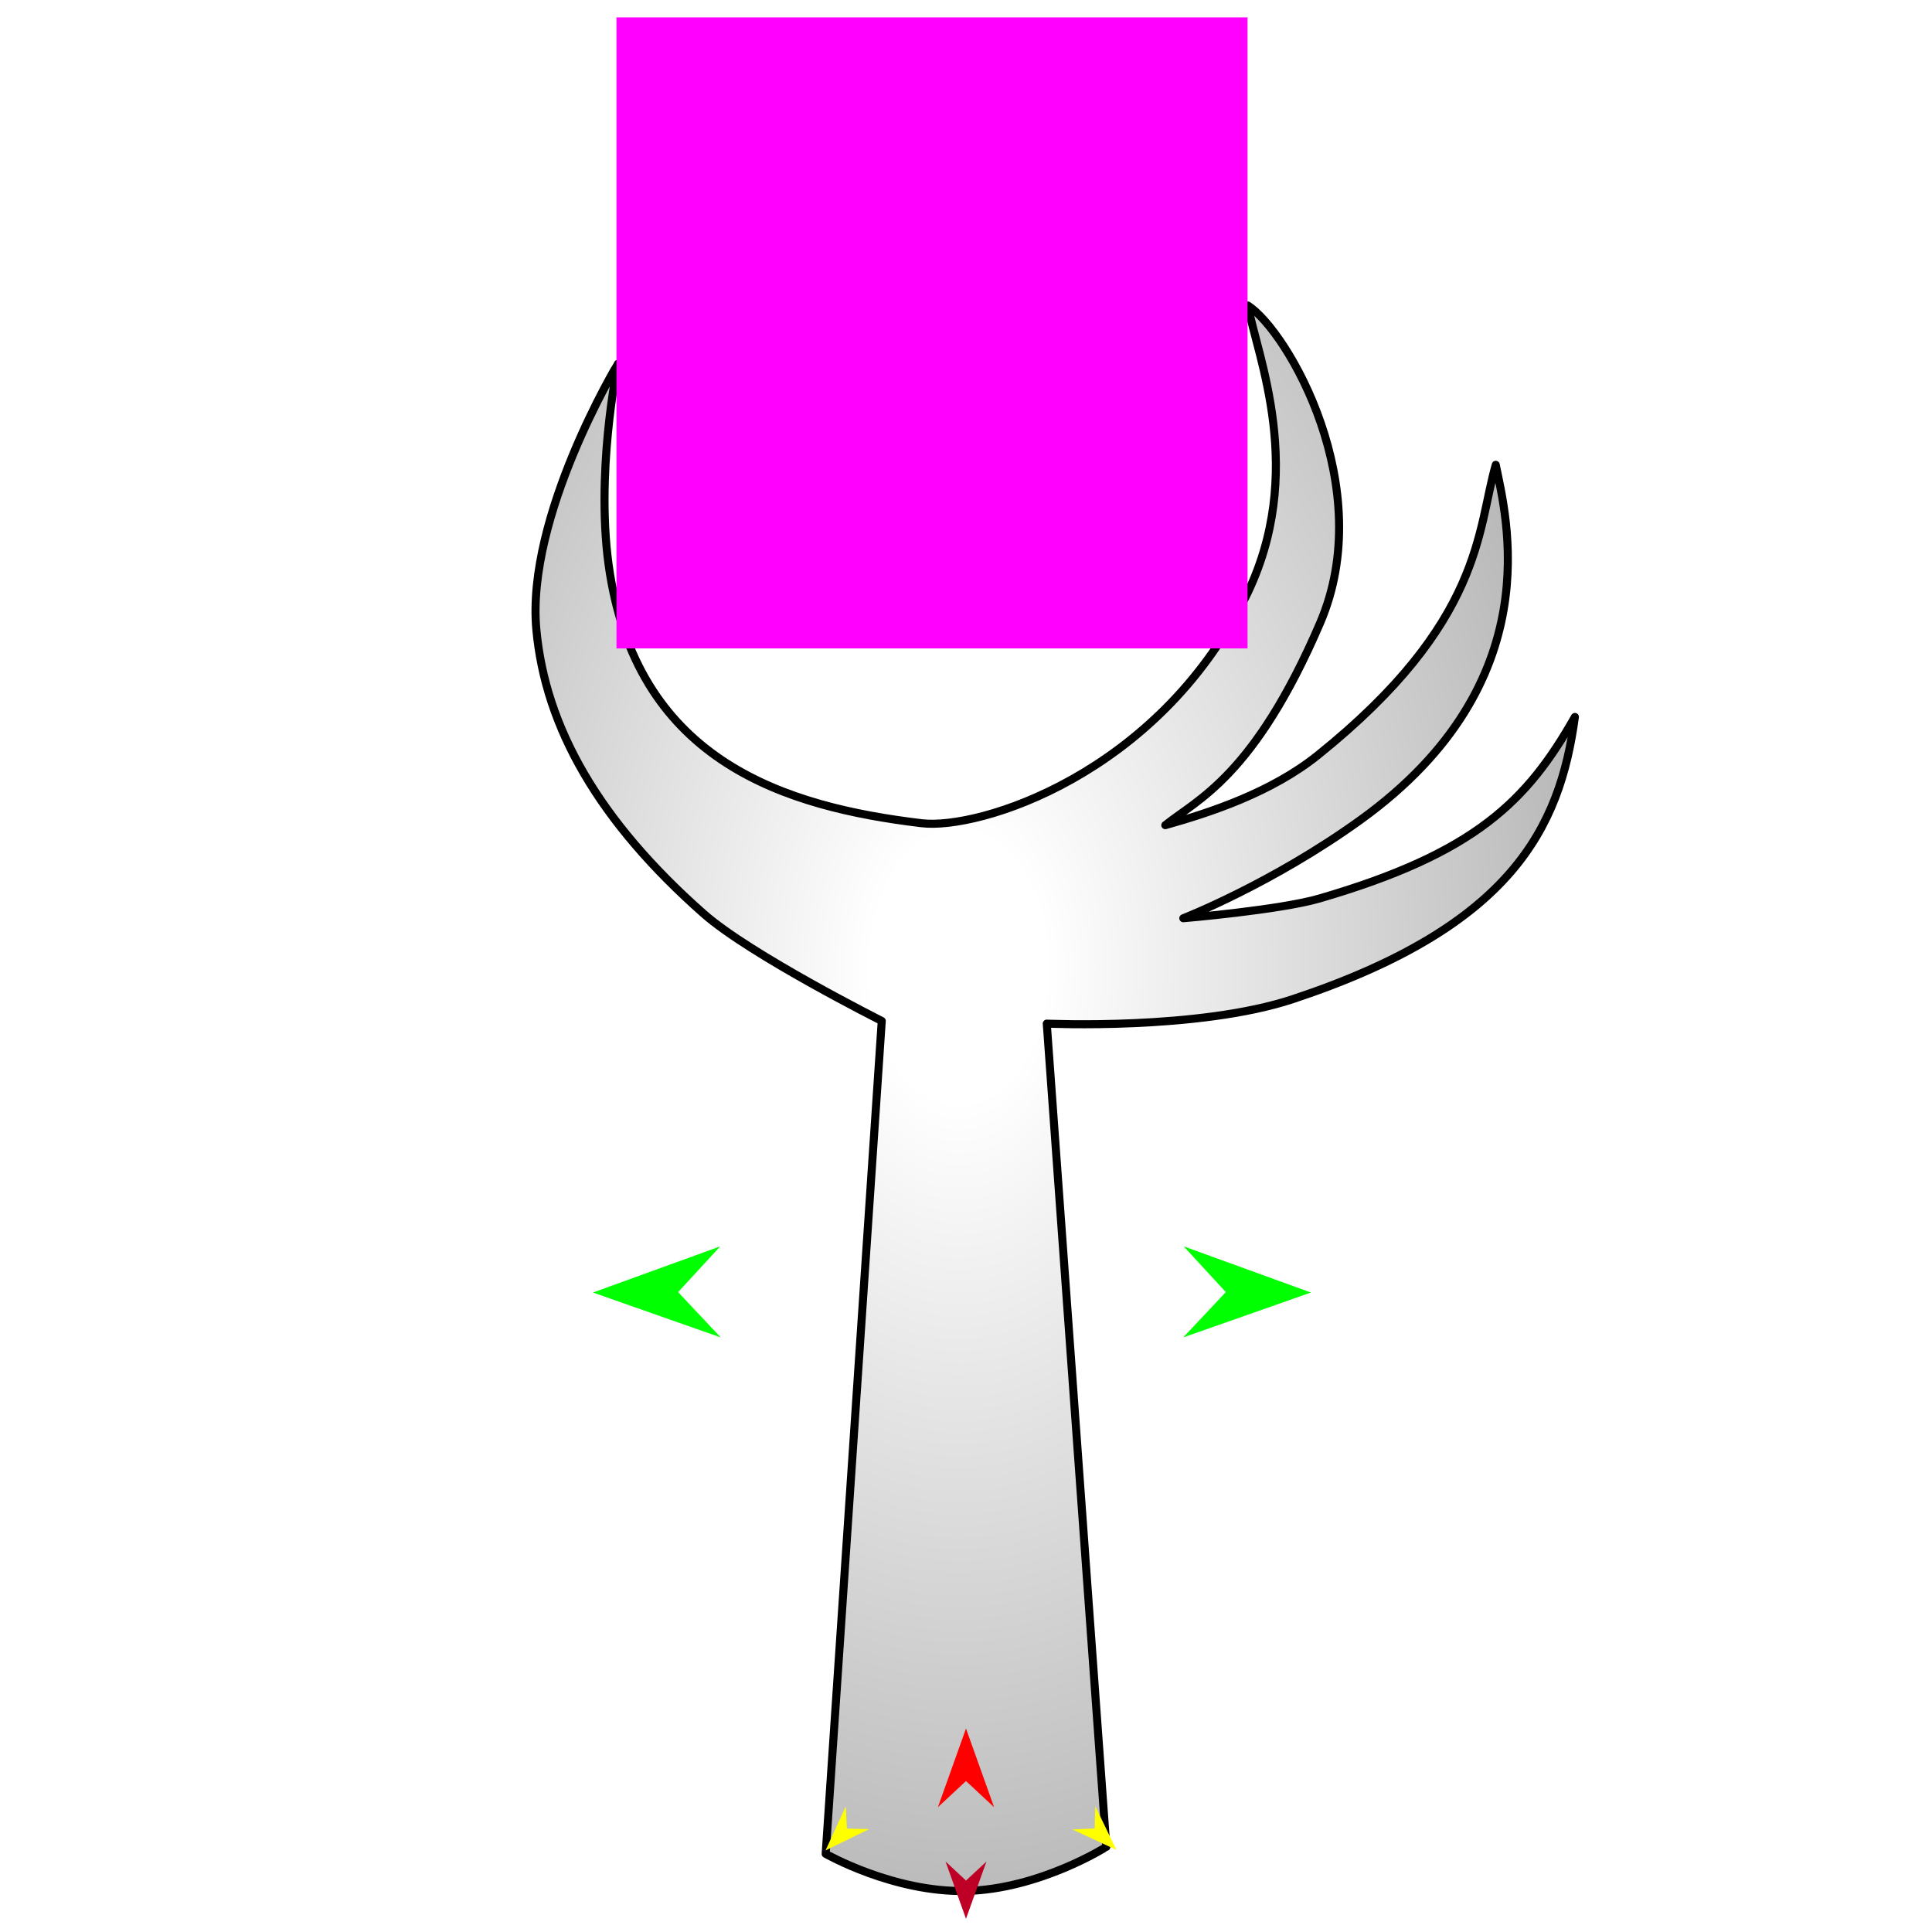
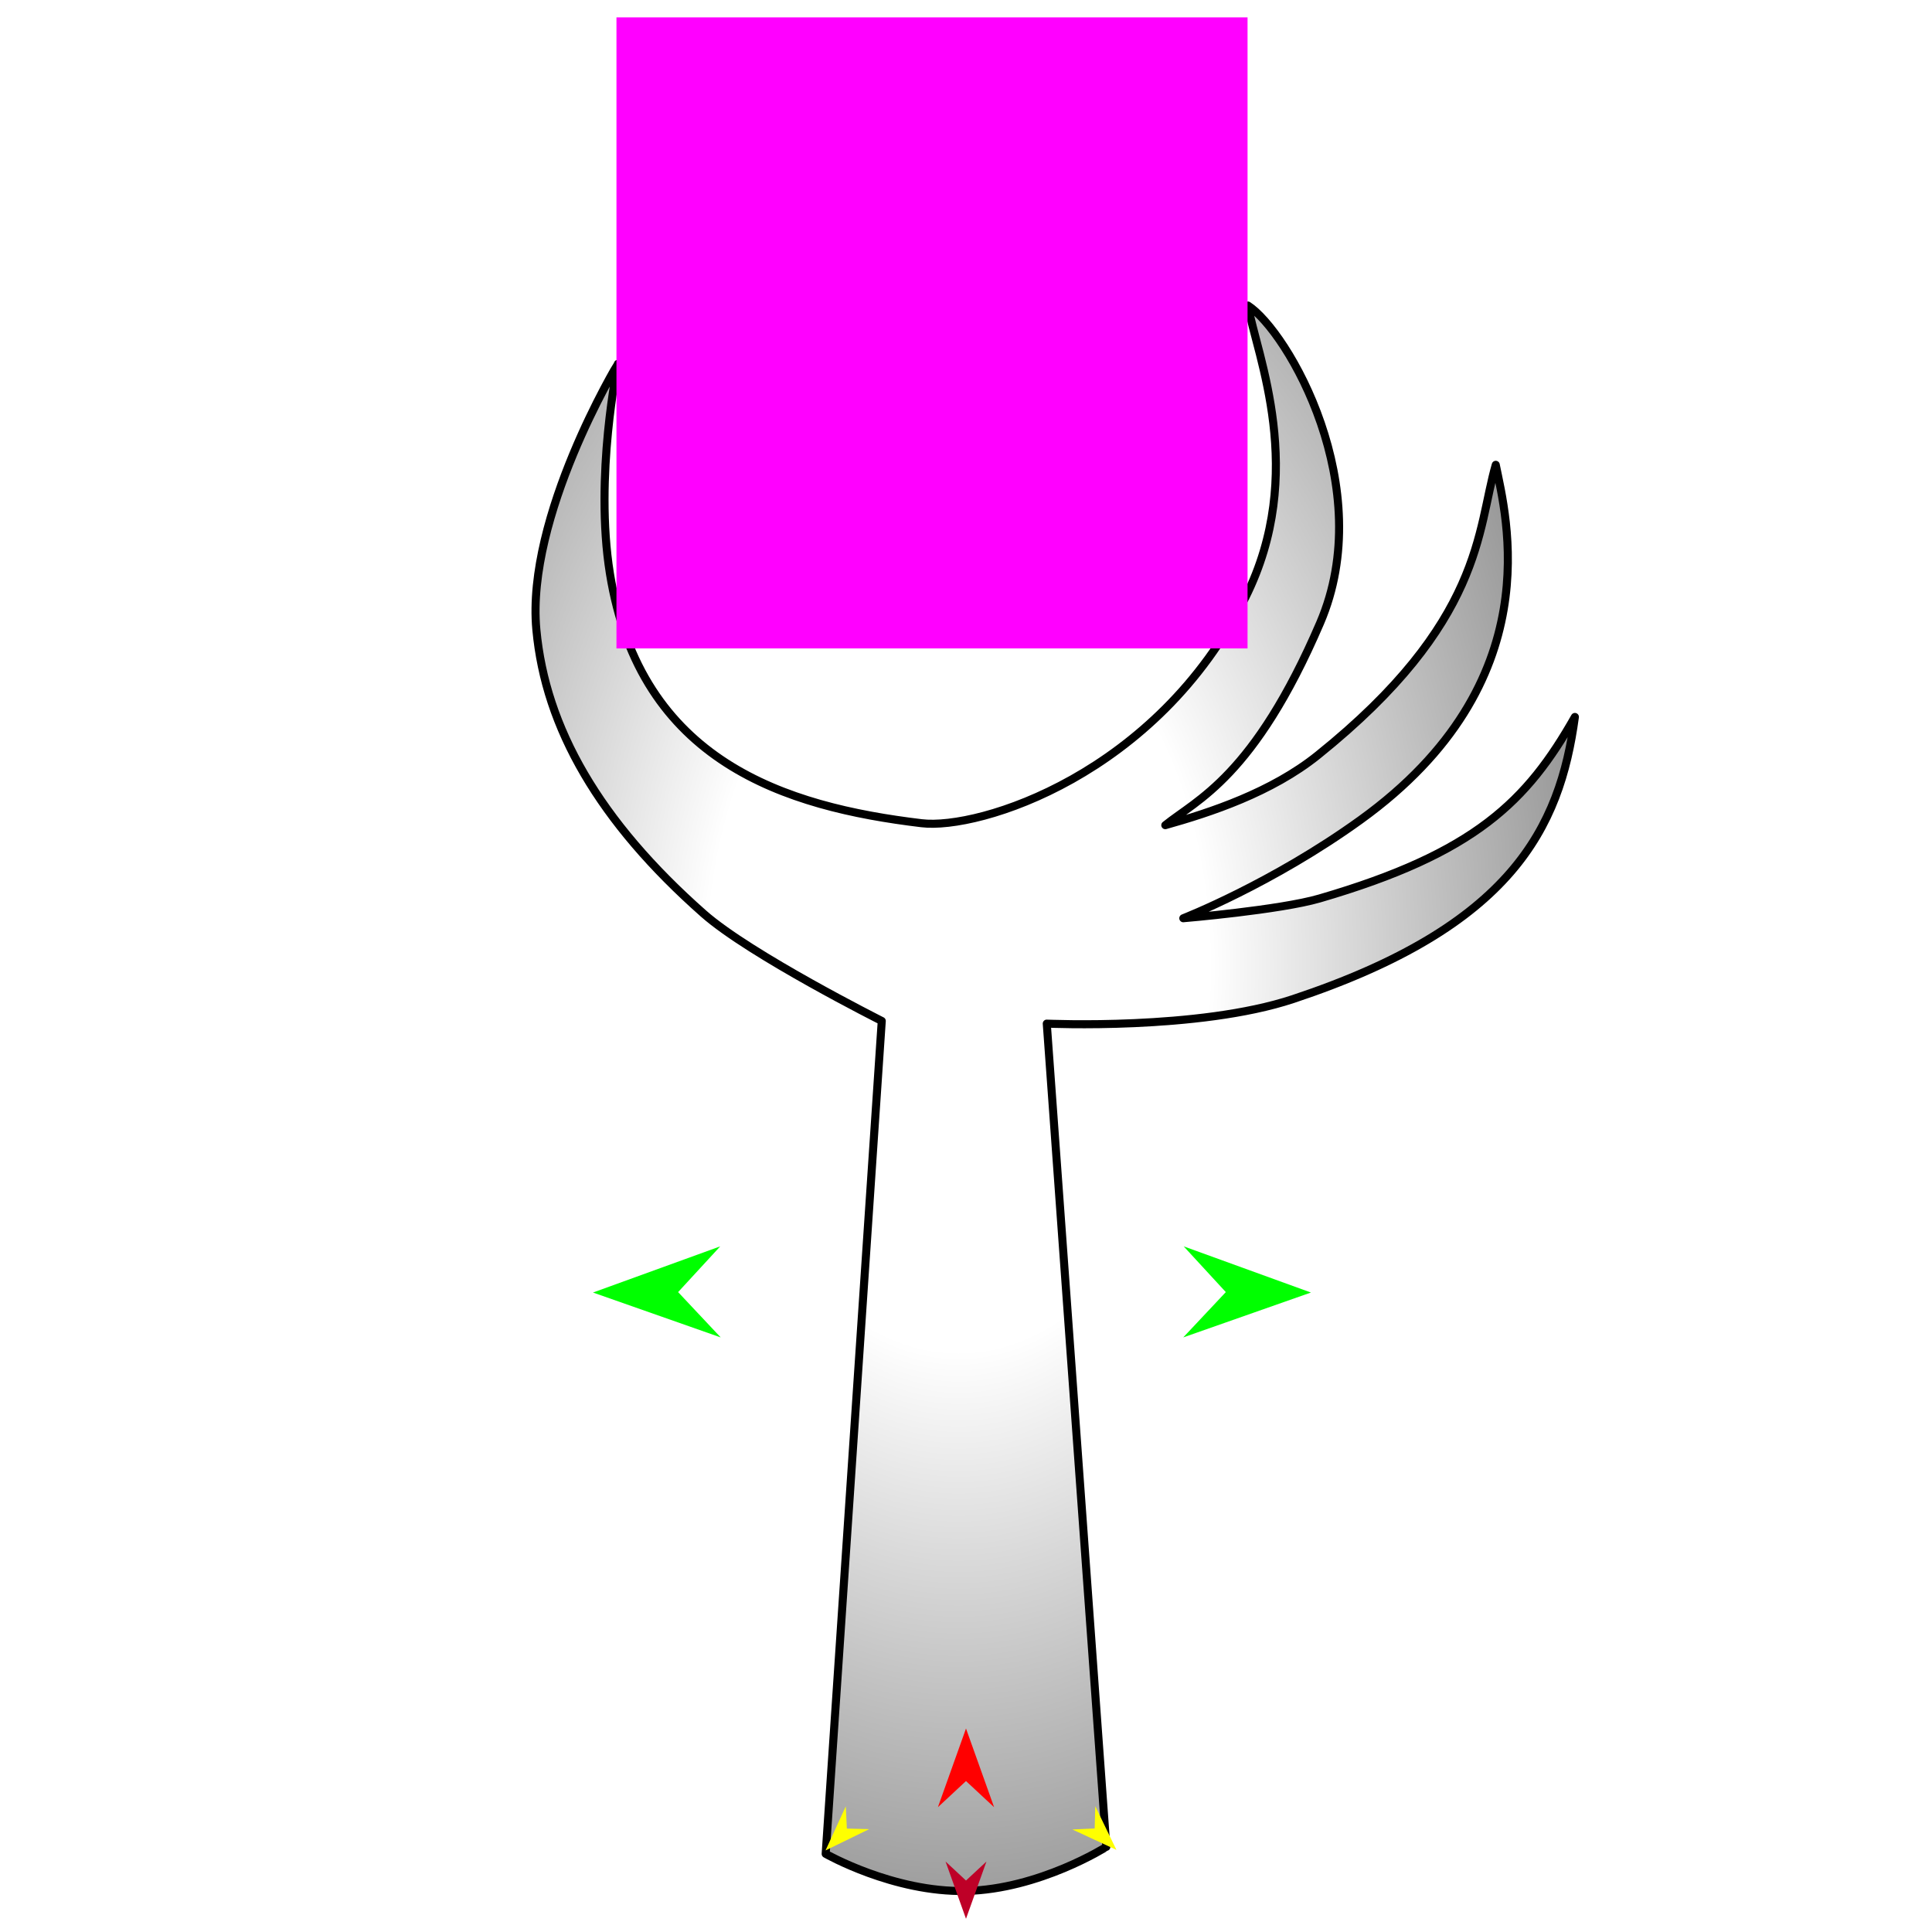
<svg xmlns="http://www.w3.org/2000/svg" version="1.1" id="Frame_0" width="720px" height="720px">
  <g id="arm_claw">
    <g id="arm_claw">
-       <radialGradient id="3A469B28-8343-41B4-97D4-1167FB6CBCE9_0" cx="40.66%" cy="41.71%" r="196.11%">
-         <stop offset="4.31%" style="stop-color:rgb(255,255,255);stop-opacity:1.00" />
+       <radialGradient id="3A469B28-8343-41B4-97D4-1167FB6CBCE9_0" cx="40.66%" cy="41.71%" r="114.46%">
+         <stop offset="21.18%" style="stop-color:rgb(255,255,255);stop-opacity:1.00" />
        <stop offset="100.00%" style="stop-color:rgb(0,0,0);stop-opacity:1.00" />
      </radialGradient>
      <path fill="url(#3A469B28-8343-41B4-97D4-1167FB6CBCE9_0)" fill-rule="evenodd" stroke="#000000" stroke-width="3" stroke-linecap="round" stroke-linejoin="round" d="M 307.704 690.871 C 307.706 690.840 328.606 380.508 328.608 380.477 C 328.601 380.473 279.624 355.869 262.187 340.472 C 223.395 306.219 203.275 271.339 199.883 234.657 C 195.975 192.393 230.260 135.596 230.263 135.587 C 230.263 135.594 221.435 177.449 227.299 213.750 C 238.646 283.985 292.756 300.695 343.415 306.786 C 364.949 309.376 431.187 288.628 464.135 222.617 C 487.320 176.166 468.349 132.352 465.064 113.861 C 479.993 123.540 513.639 181.702 491.971 232.157 C 467.329 289.538 445.988 298.039 434.273 307.515 C 451.063 302.816 473.821 295.325 491.100 281.450 C 552.970 231.769 550.442 197.350 557.425 173.225 C 561.235 192.192 578.234 254.178 507.050 305.525 C 474.009 329.358 440.990 342.199 440.983 342.203 C 440.988 342.202 476.981 339.140 491.759 334.834 C 549.853 317.908 569.128 298.560 586.916 267.187 C 581.303 308.606 563.398 345.223 481.928 372.307 C 446.607 384.049 390.109 381.470 390.100 381.471 C 390.102 381.502 412.293 688.247 412.296 688.278 C 412.290 688.280 387.391 704.084 360.000 704.701 C 332.969 705.309 307.710 690.872 307.704 690.871 Z" />
    </g>
    <g id="specs">
      <path fill="#ff0000" fill-rule="evenodd" stroke="none" d="M 360.000 644.161 C 360.001 644.164 370.476 673.493 370.477 673.496 C 370.476 673.495 360.001 663.749 360.000 663.748 C 359.999 663.749 349.524 673.495 349.523 673.496 C 349.524 673.493 359.999 644.164 360.000 644.161 Z" />
      <path fill="#00ff00" fill-rule="evenodd" stroke="none" d="M 220.992 481.688 C 220.996 481.686 268.406 464.483 268.411 464.481 C 268.409 464.483 252.712 481.526 252.711 481.528 C 252.713 481.529 268.580 498.412 268.582 498.414 C 268.577 498.412 220.996 481.690 220.992 481.688 Z" />
      <path fill="#ffff00" fill-rule="evenodd" stroke="none" d="M 307.652 689.601 C 307.653 689.599 315.204 673.160 315.204 673.158 C 315.205 673.159 315.602 681.460 315.602 681.461 C 315.603 681.461 323.911 681.663 323.912 681.663 C 323.910 681.664 307.654 689.600 307.652 689.601 Z" />
      <path fill="#ffff00" fill-rule="evenodd" stroke="none" d="M 416.058 689.400 C 416.057 689.398 408.178 673.113 408.178 673.111 C 408.178 673.112 407.947 681.420 407.946 681.421 C 407.946 681.421 399.643 681.789 399.642 681.789 C 399.644 681.790 416.056 689.399 416.058 689.400 Z" />
      <path fill="#00ff00" fill-rule="evenodd" stroke="none" d="M 488.547 481.688 C 488.542 481.686 441.133 464.483 441.128 464.481 C 441.130 464.483 456.826 481.526 456.828 481.528 C 456.826 481.529 440.958 498.412 440.957 498.414 C 440.962 498.412 488.542 481.690 488.547 481.688 Z" />
      <path fill="#be0027" fill-rule="evenodd" stroke="none" d="M 360.000 715.074 C 360.001 715.072 367.622 693.733 367.623 693.731 C 367.622 693.731 360.001 700.822 360.000 700.823 C 359.999 700.822 352.378 693.731 352.377 693.731 C 352.378 693.733 359.999 715.072 360.000 715.074 Z" />
      <path fill="#ff00ff" fill-rule="evenodd" stroke="none" d="M 229.737 6.469 C 229.761 6.469 464.899 6.469 464.923 6.469 C 464.923 6.492 464.923 241.632 464.923 241.655 C 464.899 241.655 229.761 241.655 229.737 241.655 C 229.737 241.632 229.737 6.492 229.737 6.469 Z" />
    </g>
  </g>
</svg>
